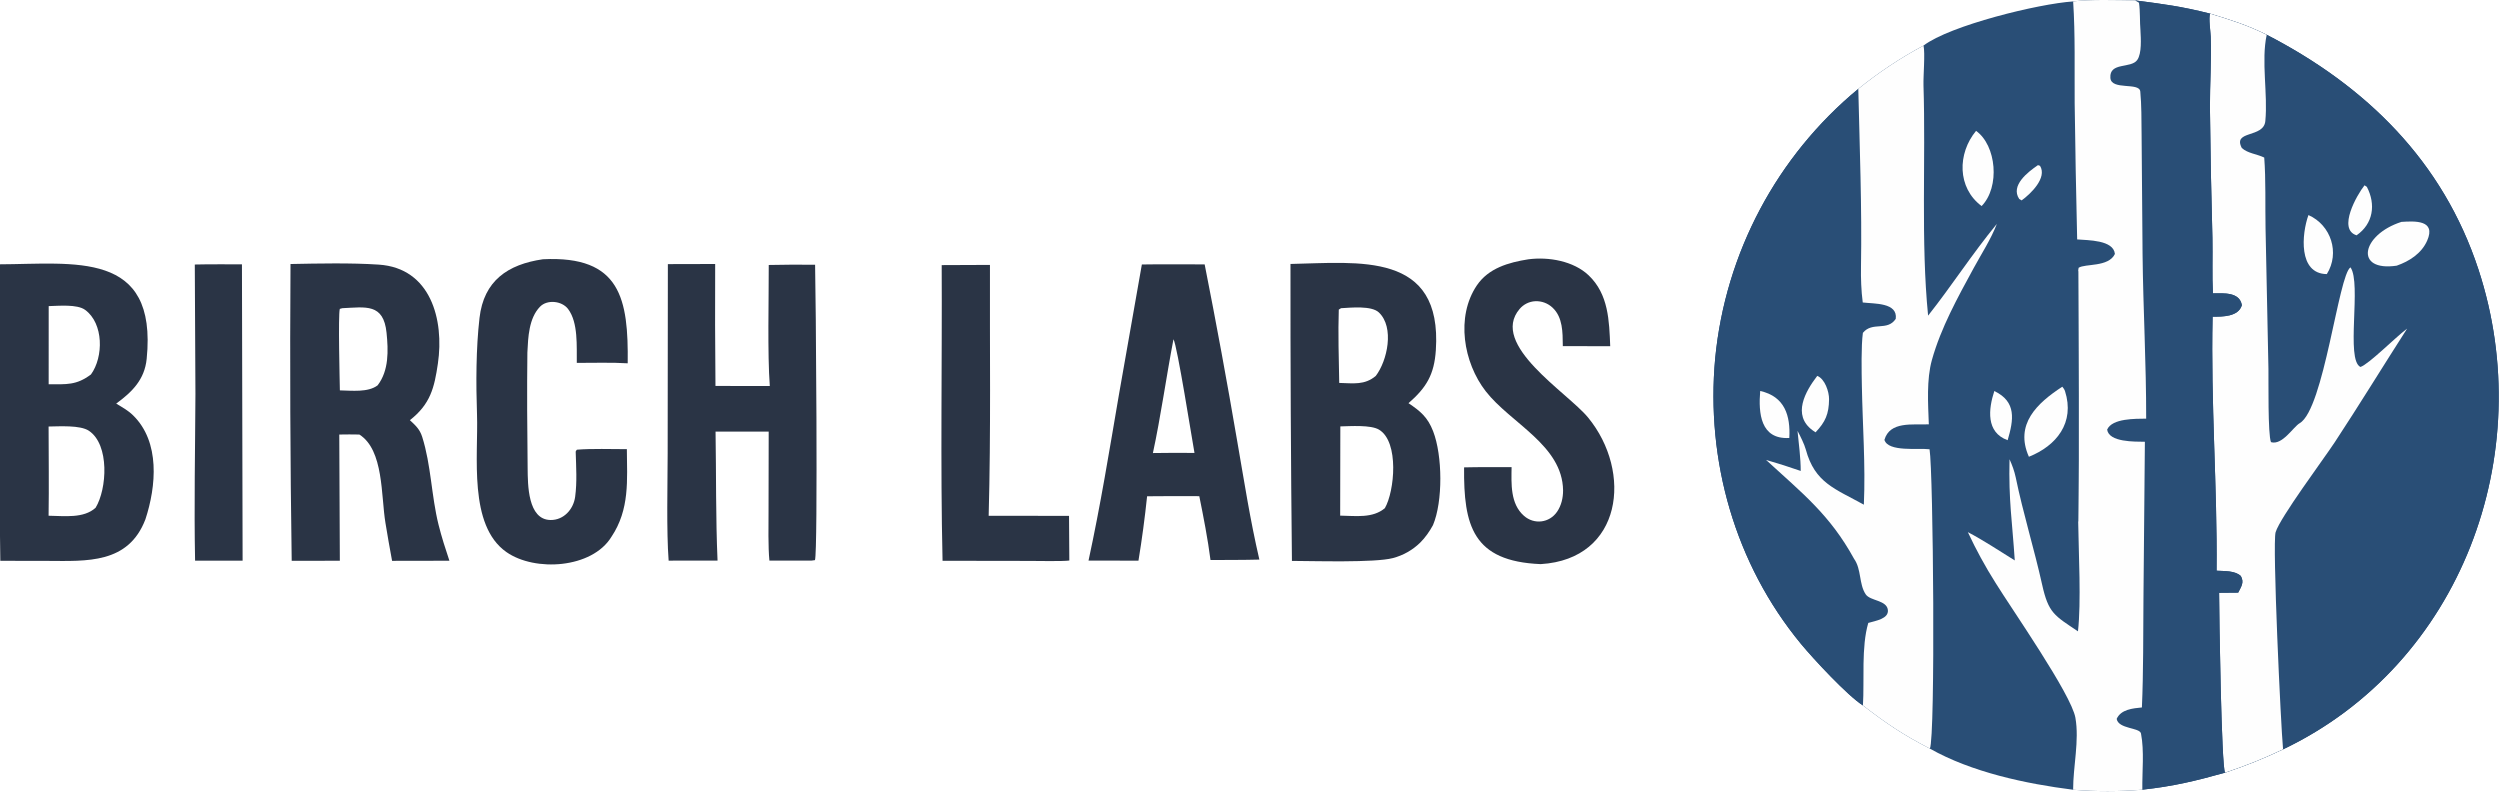
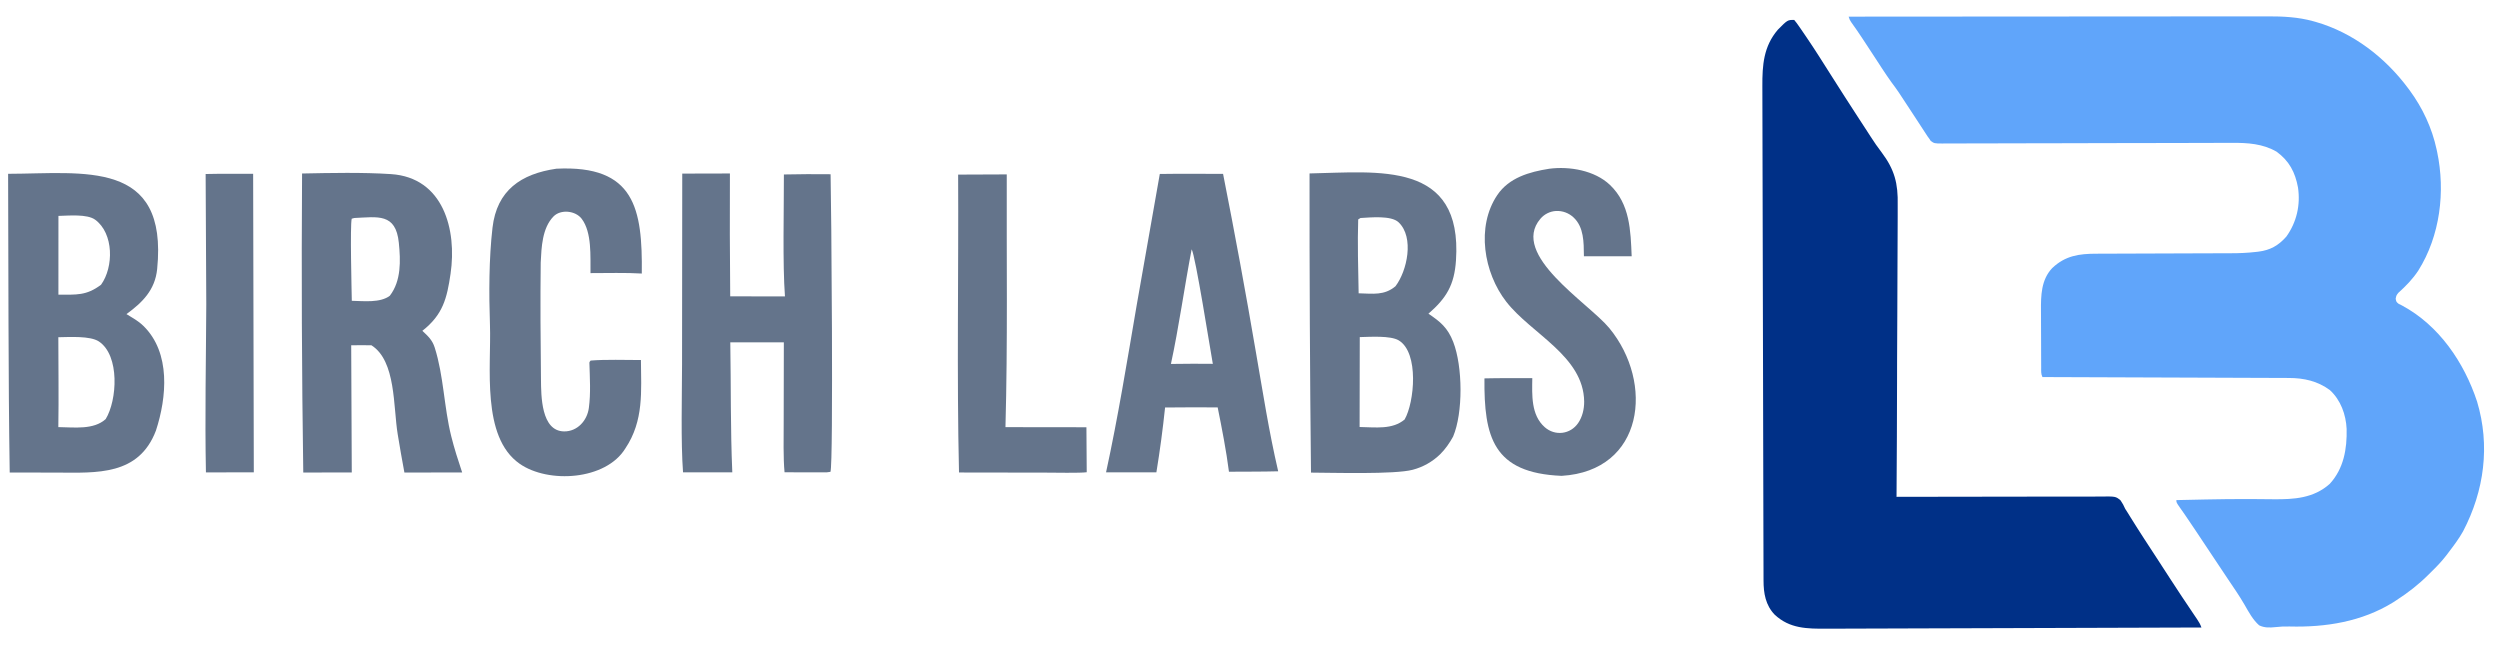
- <svg xmlns="http://www.w3.org/2000/svg" id="svg26" version="1.1" viewBox="0 0 1262.812 405.955" height="1141.749" width="3608.034">
-   <defs id="defs26" />
-   <path id="path1" d="m 1053.799,0.735 c 8.34,-1.131 23.14,-0.649 31.79,-0.535 14.87,1.936 23.8,3.079 38.45,6.778 11.16,3.458 18.51,5.687 29.09,10.857 51.03,26.344 90.43,64.843 108.7,120.618 30.91,94.352 -8.74,202.378 -100.31,246.066 -10.54,4.955 -18.6,8.201 -29.78,11.978 -15.35,4.288 -26.31,6.932 -42.44,8.729 -11.82,0.964 -23.69,0.973 -35.51,0.027 -24.24,-3.058 -52.15,-8.996 -73.51,-21.109 -13.732,-7.087 -22.133,-12.73 -34.348,-22.151 -7.869,-4.947 -25.605,-24.069 -31.875,-31.678 -33.705,-40.899 -48.823,-94.013 -43.935,-146.527 5.237,-53.966 31.64,-103.657 73.428,-138.191 10.432,-8.443 21.639,-15.88 33.47,-22.211 13.57,-10.343 59.12,-21.49 76.78,-22.651 z" fill="#294e76" />
-   <path id="path2" d="m 1124.039,6.978 c 11.16,3.458 18.51,5.687 29.09,10.857 51.03,26.344 90.43,64.843 108.7,120.618 30.91,94.352 -8.74,202.378 -100.31,246.066 -10.54,4.955 -18.6,8.201 -29.78,11.978 -1.85,-3.011 -3.02,-81.045 -3.04,-92.315 l 9.79,-0.086 c 1.57,-3.178 3.18,-5.147 1.36,-8.505 -3.04,-2.815 -8.24,-2.491 -12.45,-2.736 0.42,-43.586 -3.03,-85.439 -2.04,-130.371 4.98,0.046 13.25,0.109 15.01,-5.889 -1.16,-6.883 -9.5,-6.076 -14.85,-6.053 -0.48,-8.816 -0.06,-19.275 -0.25,-28.339 -0.62,-22.334 -1.05,-44.673 -1.28,-67.015 -0.03,-12.135 0.83,-24.229 0.4,-36.354 -0.11,-3.013 -1.13,-9.269 -0.35,-11.856 z" fill="#294e76" />
-   <path id="path3" d="m 1124.039,6.978 c 11.16,3.458 18.51,5.687 29.09,10.857 -2.93,13.479 0.65,30.366 -0.72,44.322 -0.86,8.834 -16.97,4.532 -12.05,13.804 3.11,2.784 7.57,2.997 11.49,4.884 0.87,10.943 0.45,25.12 0.68,36.435 l 1.48,71.95 c 0.1,6.062 -0.34,33.863 1.31,37.656 5.81,1.757 11.41,-7.805 14.74,-9.737 12.4,-7.174 19.94,-76.226 26.06,-79.957 5.76,8.217 -2.6,47.516 5.11,51.115 4.42,-1.523 17.71,-14.983 23.61,-19.421 l 0.32,-0.239 c -12.41,19.343 -24.43,38.984 -37.05,58.182 -5.8,8.825 -28.13,38.706 -30.42,46.274 -1.72,5.671 2.67,99.459 3.83,111.416 -10.54,4.955 -18.6,8.201 -29.78,11.978 -1.85,-3.011 -3.02,-81.045 -3.04,-92.315 l 9.79,-0.086 c 1.57,-3.178 3.18,-5.147 1.36,-8.505 -3.04,-2.815 -8.24,-2.491 -12.45,-2.736 0.42,-43.586 -3.03,-85.439 -2.04,-130.371 4.98,0.046 13.25,0.109 15.01,-5.889 -1.16,-6.883 -9.5,-6.076 -14.85,-6.053 -0.48,-8.816 -0.06,-19.275 -0.25,-28.339 -0.62,-22.334 -1.05,-44.673 -1.28,-67.015 -0.03,-12.135 0.83,-24.229 0.4,-36.354 -0.11,-3.013 -1.13,-9.269 -0.35,-11.856 z" fill="#fefefe" />
-   <path id="path4" d="m 1222.259,113.86 c 6.84,-0.428 17.9,-1.079 13.2,9.631 -2.9,6.601 -9.18,10.592 -15.65,12.84 -21.89,3.2 -18.15,-15.857 2.45,-22.471 z" fill="#fefefe" />
-   <path id="path5" d="m 1174.539,110.353 c 11.58,5.129 16.25,19.429 9.43,30.299 -14.78,-0.154 -12.89,-20.676 -9.43,-30.299 z" fill="#fefefe" />
-   <path id="path6" d="m 1203.319,95.088 1.19,0.793 c 4.7,8.973 3.3,18.944 -5.27,24.863 -9.95,-3.107 0.26,-20.887 4.08,-25.656 z" fill="#fefefe" />
-   <path id="path7" d="m 943.549,45.597 c 0.714,30.455 1.893,60.757 1.385,91.234 -0.102,6.119 0.11,12.309 0.895,18.386 6.034,0.718 18.033,-0.013 16.938,8.398 -4.344,6.552 -12.012,1.203 -16.861,7.184 -0.927,6.605 -0.655,20.075 -0.529,27.069 0.368,20.45 1.916,40.594 1.027,61.105 -14.862,-8.233 -25.142,-11.163 -29.784,-28.28 -0.736,-2.713 -2.893,-7.065 -4.255,-9.59 0.641,6.368 1.655,14.288 1.643,20.56 -5.879,-2.049 -11.812,-3.938 -17.794,-5.662 18.323,16.868 32.7,27.986 45.148,50.726 3.87,5.387 2.446,12.935 5.983,18.236 2.31,3.463 10.797,2.91 11.382,8.04 0.518,4.54 -6.358,5.559 -10.052,6.643 -3.648,12.317 -1.951,29.386 -2.744,42.347 -7.869,-4.947 -25.605,-24.069 -31.875,-31.678 -33.705,-40.899 -48.823,-94.013 -43.935,-146.527 5.237,-53.966 31.64,-103.657 73.428,-138.191 z" fill="#294e76" />
-   <path id="path8" d="m 922.483,192.882 c 3.908,1.512 6.103,8.112 6.065,11.977 -0.075,7.525 -1.869,11.667 -6.947,16.994 -0.533,-0.351 -1.057,-0.716 -1.57,-1.095 -10.499,-7.803 -3.687,-19.865 2.452,-27.876 z" fill="#fefefe" />
-   <path id="path9" d="m 893.209,200.624 c 12.64,2.821 15.576,12.693 14.935,24.119 -14.792,0.853 -15.886,-12.648 -14.935,-24.119 z" fill="#fefefe" />
-   <path id="path10" d="m 1085.589,0.2 c 14.87,1.936 23.8,3.079 38.45,6.778 -0.78,2.587 0.24,8.843 0.35,11.856 0.43,12.125 -0.43,24.219 -0.4,36.354 0.23,22.342 0.66,44.681 1.28,67.015 0.19,9.064 -0.23,19.523 0.25,28.339 5.35,-0.023 13.69,-0.83 14.85,6.053 -1.76,5.998 -10.03,5.935 -15.01,5.889 -0.99,44.932 2.46,86.785 2.04,130.371 4.21,0.245 9.41,-0.079 12.45,2.736 1.82,3.358 0.21,5.327 -1.36,8.505 l -9.79,0.086 c 0.02,11.27 1.19,89.304 3.04,92.315 -15.35,4.288 -26.31,6.932 -42.44,8.729 -0.13,-9.318 1.06,-19.803 -0.69,-28.837 -0.61,-3.124 -11.55,-2.22 -12.48,-7.49 2.18,-4.907 8.35,-5.425 12.95,-5.874 0.8,-17.935 0.65,-38.11 0.8,-56.155 l 0.73,-80.177 c -5.2,-0.093 -18.44,0.299 -19.37,-6.253 2.6,-5.858 14.6,-5.521 20.03,-5.617 0.06,-28.095 -1.55,-56.157 -1.85,-84.244 l -0.5,-61.841 c -0.09,-6.996 0,-14.858 -0.67,-21.78 -0.46,-4.919 -14.92,-0.435 -15.35,-6.996 -0.55,-8.242 10.57,-4.662 13.78,-9.176 2.41,-3.387 1.86,-11.11 1.66,-15.11 -0.4,-4.515 -0.08,-9.887 -0.76,-14.282 z" fill="#294e76" />
-   <path id="path11" d="m 1053.799,0.735 c 8.34,-1.131 23.14,-0.649 31.79,-0.535 l 1.99,1.194 c 0.68,4.395 0.36,9.767 0.76,14.282 0.2,4 0.75,11.723 -1.66,15.11 -3.21,4.514 -14.33,0.934 -13.78,9.176 0.43,6.561 14.89,2.077 15.35,6.996 0.67,6.922 0.58,14.784 0.67,21.78 l 0.5,61.841 c 0.3,28.087 1.91,56.149 1.85,84.244 -5.43,0.096 -17.43,-0.241 -20.03,5.617 0.93,6.552 14.17,6.16 19.37,6.253 l -0.73,80.177 c -0.15,18.045 0,38.22 -0.8,56.155 -4.6,0.449 -10.77,0.967 -12.95,5.874 0.93,5.27 11.87,4.366 12.48,7.49 1.75,9.034 0.56,19.519 0.69,28.837 -11.82,0.964 -23.69,0.973 -35.51,0.027 -0.02,-11.969 3.23,-25.136 1.17,-36.934 -2.09,-12.007 -32.64,-55.742 -40.98,-69.226 -5.29,-8.365 -10.03,-17.059 -14.21,-26.028 7.36,3.805 16.87,10.018 24.07,14.516 -1.3,-20.138 -3.19,-30.474 -2.69,-51.914 1.37,2.974 2.52,6.149 3.19,9.349 3.79,18.434 9.48,36.643 13.54,54.966 3.25,14.668 6.27,15.856 18.39,23.975 1.7,-15.071 0.34,-40.046 0.12,-56.176 0.47,-42.723 0.11,-86.317 0.01,-129.072 l 0.22,-1.308 c 3.35,-2.219 15.34,-0.206 18.61,-7.085 -0.75,-7.275 -13.87,-6.978 -19.37,-7.46 -0.55,-23.307 -0.98,-46.616 -1.28,-69.927 -0.13,-17.123 0.34,-35.224 -0.78,-52.194 z" fill="#fefefe" />
-   <path id="path12" d="m 977.019,23.386 c 0.88,3.797 -0.16,15.656 -0.02,20.35 1.21,38.317 -1.39,80.347 2.37,118.232 12.17,-15.38 22.4,-31.401 35.29,-47.096 -3,7.823 -7.92,15.381 -11.94,22.766 -8.16,15.013 -16.75,30.482 -21.38,47.011 -2.84,10.163 -1.97,22.61 -1.6,33.094 -8.38,0.332 -20.018,-1.677 -22.787,7.979 1.956,6.32 17.297,4.104 23.167,4.813 1.92,11.731 3.06,147.723 0.16,153.609 -13.732,-7.087 -22.133,-12.73 -34.348,-22.151 0.793,-12.961 -0.904,-30.03 2.744,-42.347 3.694,-1.084 10.57,-2.103 10.052,-6.643 -0.585,-5.13 -9.072,-4.577 -11.382,-8.04 -3.537,-5.301 -2.113,-12.849 -5.983,-18.236 -12.448,-22.74 -26.825,-33.858 -45.148,-50.726 5.982,1.724 11.915,3.613 17.794,5.662 0.012,-6.272 -1.002,-14.192 -1.643,-20.56 1.362,2.525 3.519,6.877 4.255,9.59 4.642,17.117 14.922,20.047 29.784,28.28 0.889,-20.511 -0.659,-40.655 -1.027,-61.105 -0.126,-6.994 -0.398,-20.464 0.529,-27.069 4.849,-5.981 12.517,-0.632 16.861,-7.184 1.095,-8.411 -10.904,-7.68 -16.938,-8.398 -0.785,-6.077 -0.997,-12.267 -0.895,-18.386 0.508,-30.477 -0.671,-60.779 -1.385,-91.234 10.432,-8.443 21.639,-15.88 33.47,-22.211 z" fill="#fefefe" />
-   <path id="path13" d="m 1056.399,138.709 c 0.1,42.755 0.46,86.349 -0.01,129.072 -0.04,-0.127 -0.07,-0.254 -0.1,-0.38 -2.41,-8.467 -1.81,-120.783 0.11,-128.692 z" fill="#294e76" />
-   <path id="path14" d="m 1048.239,198.436 c 0.53,0.601 1.14,1.512 1.38,2.265 5.17,16.172 -4.36,28.031 -18.53,33.686 -7.42,-16.657 4.18,-27.503 17.15,-35.951 z" fill="#fefefe" />
-   <path id="path15" d="m 1003.979,67.151 c 10.44,7.45 12.41,28.777 2.85,38.593 -12.62,-9.41 -12.43,-27.017 -2.85,-38.593 z" fill="#fefefe" />
-   <path id="path16" d="m 1013.349,200.655 c 11.48,5.515 9.92,14.763 6.84,25.23 -11.23,-4.023 -9.87,-15.969 -6.84,-25.23 z" fill="#fefefe" />
-   <path id="path17" d="m 1035.739,84.737 1.06,0.354 c 3.8,6.134 -4.81,14.416 -9.44,17.74 l -1.23,-0.722 c -4.62,-6.918 4.48,-13.867 9.61,-17.372 z" fill="#fefefe" />
-   <path id="path18" d="m -10.667,135.635 c 38.618,-0.111 81.527,-7.55 75.915,48.491 -1.073,10.71 -7.508,17.03 -15.636,22.964 3.1,1.914 5.99,3.438 8.634,6.021 14.008,13.684 11.908,36.402 6.361,53.351 -8.751,22.938 -30.078,21.452 -50.335,21.352 l -24.127,-0.04 c -0.77,-50.131 -0.594,-101.883 -0.813,-152.139 z m 25.578,129.008 c 8.248,0.118 17.98,1.468 24.116,-4.08 5.87,-9.576 7.277,-32.386 -3.456,-39.533 -4.437,-2.955 -15.11,-2.236 -20.659,-2.165 0.014,15.066 0.241,30.764 -0.002,45.778 z m 0.038,-67.446 c 9.171,-0.034 14.188,0.596 21.713,-5.058 6.495,-8.98 6.548,-26.176 -3.031,-33.148 -4.065,-2.959 -13.516,-2.04 -18.667,-1.914 z" fill="#2a3445" />
-   <path id="path19" d="m 652.181,135.447 c 35,-0.682 78.014,-6.675 74.585,44.308 -0.837,12.453 -4.812,19.121 -14.029,27.132 6.073,4.091 9.818,7.139 12.635,14.399 4.851,12.503 5.051,36.086 -0.066,48.177 -1.695,3.142 -4.033,6.505 -6.581,8.995 -3.905,3.814 -8.736,6.544 -14.018,7.919 -9.172,2.448 -40.84,1.485 -51.785,1.445 -0.549,-50.79 -0.796,-101.582 -0.741,-152.375 z m 25.498,129.145 c 8.166,0.139 16.67,1.418 22.923,-3.817 5.002,-8.631 7.453,-34.05 -2.994,-40.305 -4.236,-2.536 -14.762,-1.776 -19.846,-1.666 z m -0.49,-68.096 c 7.333,0.185 13.026,1.2 18.747,-3.582 5.95,-7.756 9.697,-24.96 1.58,-32.603 -3.779,-3.558 -14.317,-2.443 -19.401,-2.161 l -1.151,0.725 c -0.398,11.407 0.003,26.042 0.225,37.621 z" fill="#2a3445" />
-   <path id="path20" d="m 139.05,135.48 c 14.643,-0.289 30.781,-0.645 45.274,0.304 26.763,1.753 33.645,28.398 30.357,50.757 -1.825,12.405 -3.801,20.776 -14.37,29.066 2.896,2.704 5.069,4.645 6.305,8.545 4.602,14.52 4.7,30.275 8.394,45.087 1.596,6.4 3.5,12.279 5.578,18.499 l -29.417,0.052 c -1.206,-6.461 -2.338,-12.935 -3.396,-19.422 -2.342,-13.996 -0.799,-37.415 -13.389,-45.391 -3.186,-0.133 -7.067,-0.013 -10.31,-10e-4 l 0.289,64.764 -24.703,0.041 c -0.749,-50.763 -0.953,-101.533 -0.612,-152.301 z m 25.331,64.838 c 6.086,0.115 14.481,1.147 19.374,-2.585 5.849,-7.632 5.496,-17.883 4.578,-26.977 -1.539,-15.258 -10.78,-13.127 -22.691,-12.612 l -1.303,0.355 c -0.887,3.505 -0.041,36.537 0.042,41.819 z" fill="#2a3445" />
-   <path id="path21" d="m 332.687,135.527 24.276,-0.059 c -0.101,20.861 -0.051,41.722 0.152,62.582 l 27.883,0.019 c -1.24,-16.557 -0.5,-44.655 -0.544,-62.097 7.928,-0.173 15.858,-0.213 23.787,-0.119 0.343,12.088 1.521,147.594 -0.074,151.575 l -1.893,0.257 -21.485,-0.027 c -0.698,-7.217 -0.447,-17.917 -0.439,-25.376 l 0.079,-40.811 -27.271,0.009 c 0.369,22.109 0.06,44.087 1.021,66.186 l -25.093,0.021 c -1.161,-15.474 -0.529,-39.032 -0.502,-54.998 z" fill="#2a3445" />
-   <path id="path22" d="m 575.915,135.717 c 10.618,-0.179 21.58,-0.044 32.226,-0.045 5.983,30.245 11.567,60.567 16.748,90.958 3.676,21.046 6.464,39.563 11.323,60.52 -8.186,0.223 -16.854,0.161 -25.075,0.222 -1.346,-10.603 -3.635,-22.309 -5.748,-32.766 -8.928,-0.06 -17.856,-0.043 -26.784,0.051 -1.156,11.051 -2.633,22.066 -4.43,33.032 l -25.634,-0.011 c 6.147,-28.328 10.693,-56.434 15.58,-84.988 z m 5.667,96.759 11.251,-0.104 10.086,0.05 c -1.238,-6.772 -8.897,-55.387 -10.782,-58.337 -3.614,18.801 -6.61,40.237 -10.555,58.391 z" fill="#2a3445" />
-   <path id="path23" d="m 268.571,133.037 c 39.984,-1.979 43.893,20.432 43.51,53.392 -7.588,-0.492 -18.269,-0.216 -26.126,-0.217 -0.117,-8.452 0.803,-20.698 -4.487,-27.673 -3.151,-4.154 -10.691,-4.984 -14.402,-1.14 -5.726,5.931 -6.082,15.63 -6.466,23.449 -0.237,19.843 -0.1,39.655 0.131,59.492 0.092,8.314 0.022,26.375 11.79,26.496 6.739,0.069 11.721,-5.48 12.592,-11.906 1.024,-7.552 0.5,-15.385 0.278,-23.048 0.072,-0.577 0.197,-0.525 0.64,-1.126 7.294,-0.619 18.063,-0.287 25.615,-0.274 0.107,15.801 1.546,30.874 -7.937,45.016 -9.91,16.197 -39.212,18.047 -53.866,7.793 -19.633,-13.738 -14.362,-49.527 -15.09,-70.598 -0.553,-16.008 -0.527,-33.9 1.29,-49.603 2.203,-19.039 14.485,-27.421 32.528,-30.053 z" fill="#2a3445" />
-   <path id="path24" d="m 774.229,133.062 c 10.394,-1.361 23.19,0.848 30.964,8.236 10.205,9.699 10.53,23.317 11.056,36.345 l -24.328,-0.022 -0.002,-0.41 c -0.073,-6.694 0.01,-14.369 -5.216,-19.301 -2.406,-2.294 -5.646,-3.503 -8.966,-3.346 -3.09,0.173 -5.973,1.609 -7.974,3.971 -15.65,18.371 24.564,42.878 35.113,55.707 22.946,27.906 17.673,72.695 -24.284,75.23 -34.981,-1.41 -39.591,-19.86 -39.328,-49.642 7.93,-0.197 16.399,-0.104 24.372,-0.139 -0.118,8.566 -0.718,18.773 6.336,24.991 5.27,4.644 13.077,3.666 17.027,-2.111 2.156,-3.153 3.08,-7.118 3.058,-10.934 -0.305,-23.194 -26.939,-34.458 -39.696,-50.874 -11.414,-14.688 -15.436,-38.176 -4.56,-54.304 5.981,-8.869 16.338,-11.802 26.428,-13.397 z" fill="#2a3445" />
-   <path id="path25" d="m 473.202,136.038 24.761,-0.101 c -0.135,43.168 0.516,85.525 -0.658,128.729 l 41.238,0.05 0.153,22.913 c -3.437,0.478 -16.435,0.205 -20.741,0.2 l -44.31,-0.068 c -1.157,-49.229 -0.184,-102.029 -0.443,-151.723 z" fill="#2a3445" />
-   <path id="path26" d="m 89.936,135.739 c 7.86,-0.192 16.293,-0.081 24.196,-0.111 l 0.338,152.064 -24.386,0.01 c -0.566,-28.606 0.051,-57.037 0.179,-85.613 z" fill="#2a3445" />
+ <svg xmlns="http://www.w3.org/2000/svg" viewBox="-14.80 47.15 1273.31 328.00" width="1273" height="328">
+   <g>
+     <path id="path18" d="m -10.667,135.635 c 38.618,-0.111 81.527,-7.55 75.915,48.491 -1.073,10.71 -7.508,17.03 -15.636,22.964 3.1,1.914 5.99,3.438 8.634,6.021 14.008,13.684 11.908,36.402 6.361,53.351 -8.751,22.938 -30.078,21.452 -50.335,21.352 l -24.127,-0.04 c -0.77,-50.131 -0.594,-101.883 -0.813,-152.139 z m 25.578,129.008 c 8.248,0.118 17.98,1.468 24.116,-4.08 5.87,-9.576 7.277,-32.386 -3.456,-39.533 -4.437,-2.955 -15.11,-2.236 -20.659,-2.165 0.014,15.066 0.241,30.764 -0.002,45.778 z m 0.038,-67.446 c 9.171,-0.034 14.188,0.596 21.713,-5.058 6.495,-8.98 6.548,-26.176 -3.031,-33.148 -4.065,-2.959 -13.516,-2.04 -18.667,-1.914 z" fill="#64748B" />
+     <path id="path19" d="m 652.181,135.447 c 35,-0.682 78.014,-6.675 74.585,44.308 -0.837,12.453 -4.812,19.121 -14.029,27.132 6.073,4.091 9.818,7.139 12.635,14.399 4.851,12.503 5.051,36.086 -0.066,48.177 -1.695,3.142 -4.033,6.505 -6.581,8.995 -3.905,3.814 -8.736,6.544 -14.018,7.919 -9.172,2.448 -40.84,1.485 -51.785,1.445 -0.549,-50.79 -0.796,-101.582 -0.741,-152.375 z m 25.498,129.145 c 8.166,0.139 16.67,1.418 22.923,-3.817 5.002,-8.631 7.453,-34.05 -2.994,-40.305 -4.236,-2.536 -14.762,-1.776 -19.846,-1.666 z m -0.49,-68.096 c 7.333,0.185 13.026,1.2 18.747,-3.582 5.95,-7.756 9.697,-24.96 1.58,-32.603 -3.779,-3.558 -14.317,-2.443 -19.401,-2.161 l -1.151,0.725 c -0.398,11.407 0.003,26.042 0.225,37.621 z" fill="#64748B" />
+     <path id="path20" d="m 139.05,135.48 c 14.643,-0.289 30.781,-0.645 45.274,0.304 26.763,1.753 33.645,28.398 30.357,50.757 -1.825,12.405 -3.801,20.776 -14.37,29.066 2.896,2.704 5.069,4.645 6.305,8.545 4.602,14.52 4.7,30.275 8.394,45.087 1.596,6.4 3.5,12.279 5.578,18.499 l -29.417,0.052 c -1.206,-6.461 -2.338,-12.935 -3.396,-19.422 -2.342,-13.996 -0.799,-37.415 -13.389,-45.391 -3.186,-0.133 -7.067,-0.013 -10.31,-10e-4 l 0.289,64.764 -24.703,0.041 c -0.749,-50.763 -0.953,-101.533 -0.612,-152.301 z m 25.331,64.838 c 6.086,0.115 14.481,1.147 19.374,-2.585 5.849,-7.632 5.496,-17.883 4.578,-26.977 -1.539,-15.258 -10.78,-13.127 -22.691,-12.612 l -1.303,0.355 c -0.887,3.505 -0.041,36.537 0.042,41.819 z" fill="#64748B" />
+     <path id="path21" d="m 332.687,135.527 24.276,-0.059 c -0.101,20.861 -0.051,41.722 0.152,62.582 l 27.883,0.019 c -1.24,-16.557 -0.5,-44.655 -0.544,-62.097 7.928,-0.173 15.858,-0.213 23.787,-0.119 0.343,12.088 1.521,147.594 -0.074,151.575 l -1.893,0.257 -21.485,-0.027 c -0.698,-7.217 -0.447,-17.917 -0.439,-25.376 l 0.079,-40.811 -27.271,0.009 c 0.369,22.109 0.06,44.087 1.021,66.186 l -25.093,0.021 c -1.161,-15.474 -0.529,-39.032 -0.502,-54.998 z" fill="#64748B" />
+     <path id="path22" d="m 575.915,135.717 c 10.618,-0.179 21.58,-0.044 32.226,-0.045 5.983,30.245 11.567,60.567 16.748,90.958 3.676,21.046 6.464,39.563 11.323,60.52 -8.186,0.223 -16.854,0.161 -25.075,0.222 -1.346,-10.603 -3.635,-22.309 -5.748,-32.766 -8.928,-0.06 -17.856,-0.043 -26.784,0.051 -1.156,11.051 -2.633,22.066 -4.43,33.032 l -25.634,-0.011 c 6.147,-28.328 10.693,-56.434 15.58,-84.988 z m 5.667,96.759 11.251,-0.104 10.086,0.05 c -1.238,-6.772 -8.897,-55.387 -10.782,-58.337 -3.614,18.801 -6.61,40.237 -10.555,58.391 z" fill="#64748B" />
+     <path id="path23" d="m 268.571,133.037 c 39.984,-1.979 43.893,20.432 43.51,53.392 -7.588,-0.492 -18.269,-0.216 -26.126,-0.217 -0.117,-8.452 0.803,-20.698 -4.487,-27.673 -3.151,-4.154 -10.691,-4.984 -14.402,-1.14 -5.726,5.931 -6.082,15.63 -6.466,23.449 -0.237,19.843 -0.1,39.655 0.131,59.492 0.092,8.314 0.022,26.375 11.79,26.496 6.739,0.069 11.721,-5.48 12.592,-11.906 1.024,-7.552 0.5,-15.385 0.278,-23.048 0.072,-0.577 0.197,-0.525 0.64,-1.126 7.294,-0.619 18.063,-0.287 25.615,-0.274 0.107,15.801 1.546,30.874 -7.937,45.016 -9.91,16.197 -39.212,18.047 -53.866,7.793 -19.633,-13.738 -14.362,-49.527 -15.09,-70.598 -0.553,-16.008 -0.527,-33.9 1.29,-49.603 2.203,-19.039 14.485,-27.421 32.528,-30.053 z" fill="#64748B" />
+     <path id="path24" d="m 774.229,133.062 c 10.394,-1.361 23.19,0.848 30.964,8.236 10.205,9.699 10.53,23.317 11.056,36.345 l -24.328,-0.022 -0.002,-0.41 c -0.073,-6.694 0.01,-14.369 -5.216,-19.301 -2.406,-2.294 -5.646,-3.503 -8.966,-3.346 -3.09,0.173 -5.973,1.609 -7.974,3.971 -15.65,18.371 24.564,42.878 35.113,55.707 22.946,27.906 17.673,72.695 -24.284,75.23 -34.981,-1.41 -39.591,-19.86 -39.328,-49.642 7.93,-0.197 16.399,-0.104 24.372,-0.139 -0.118,8.566 -0.718,18.773 6.336,24.991 5.27,4.644 13.077,3.666 17.027,-2.111 2.156,-3.153 3.08,-7.118 3.058,-10.934 -0.305,-23.194 -26.939,-34.458 -39.696,-50.874 -11.414,-14.688 -15.436,-38.176 -4.56,-54.304 5.981,-8.869 16.338,-11.802 26.428,-13.397 z" fill="#64748B" />
+     <path id="path25" d="m 473.202,136.038 24.761,-0.101 c -0.135,43.168 0.516,85.525 -0.658,128.729 l 41.238,0.05 0.153,22.913 c -3.437,0.478 -16.435,0.205 -20.741,0.2 l -44.31,-0.068 c -1.157,-49.229 -0.184,-102.029 -0.443,-151.723 z" fill="#64748B" />
+     <path id="path26" d="m 89.936,135.739 c 7.86,-0.192 16.293,-0.081 24.196,-0.111 l 0.338,152.064 -24.386,0.01 c -0.566,-28.606 0.051,-57.037 0.179,-85.613 z" fill="#64748B" />
+   </g>
+   <g transform="translate(878.50 51.15) scale(0.55459)">
+     <path d="M0 0 C50.668 -0.046 101.337 -0.081 152.005 -0.102 C157.991 -0.105 163.978 -0.107 169.965 -0.11 C171.156 -0.11 172.348 -0.111 173.576 -0.111 C192.854 -0.12 212.132 -0.136 231.411 -0.154 C251.203 -0.173 270.995 -0.184 290.787 -0.188 C302.993 -0.191 315.198 -0.2 327.404 -0.216 C335.782 -0.226 344.16 -0.23 352.538 -0.227 C357.367 -0.226 362.195 -0.228 367.023 -0.238 C371.455 -0.248 375.886 -0.249 380.318 -0.242 C381.91 -0.241 383.503 -0.243 385.095 -0.25 C398.944 -0.302 412.959 0.409 426.375 4.125 C427.153 4.337 427.93 4.548 428.731 4.767 C463.219 14.61 492.811 37.442 514 66 C514.426 66.571 514.851 67.141 515.29 67.729 C527.157 83.884 535.808 102.396 540 122 C540.077 122.357 540.077 122.357 540.467 124.161 C548.165 160.627 543.237 201.277 523.169 233.227 C518.051 240.991 511.771 247.428 504.871 253.613 C503 256 503 256 502.398 259.09 C503 262 503 262 505.168 263.766 C506.164 264.255 507.161 264.745 508.188 265.25 C542.205 283.497 565.274 317.532 577.152 353.488 C589.301 393.968 583.779 435.409 564.32 472.648 C560.477 479.497 555.762 485.771 551 492 C550.627 492.495 550.627 492.495 548.738 495 C544.536 500.416 539.929 505.248 535 510 C534.196 510.806 533.391 511.611 532.562 512.441 C523.417 521.572 513.825 528.997 503 536 C502.002 536.65 501.005 537.299 499.977 537.969 C471.232 555.683 438.186 560.938 404.941 560.074 C400.573 559.966 396.425 560.109 392.09 560.645 C386.729 561.176 381.944 561.404 377 559 C371.176 553.848 367.482 546.84 363.644 540.169 C358.955 532.059 353.643 524.362 348.4 516.603 C345.669 512.551 342.966 508.48 340.262 504.41 C339.219 502.843 338.177 501.276 337.134 499.709 C336.62 498.937 336.106 498.164 335.577 497.369 C332.409 492.611 329.238 487.855 326.066 483.1 C323.401 479.105 320.741 475.106 318.085 471.105 C315.075 466.568 312.045 462.05 308.934 457.582 C308.424 456.849 307.914 456.115 307.389 455.36 C306.398 453.937 305.402 452.518 304.402 451.101 C301 446.22 301 446.22 301 444 C308.708 443.823 316.416 443.659 324.125 443.5 C324.711 443.488 324.711 443.488 327.679 443.425 C341.46 443.141 355.232 442.96 369.016 443.039 C370.227 443.045 371.438 443.051 372.686 443.057 C378.512 443.088 384.338 443.137 390.165 443.213 C409.025 443.389 427.06 442.33 441.875 429.062 C454.724 415.015 457.8 396.953 457.352 378.594 C456.737 365.434 451.907 352.058 442 343 C430.768 334.641 418.047 331.857 404.319 331.842 C403.35 331.837 402.381 331.832 401.383 331.827 C398.14 331.811 394.898 331.803 391.655 331.795 C389.329 331.785 387.003 331.775 384.677 331.765 C378.363 331.738 372.05 331.717 365.736 331.697 C359.806 331.677 353.877 331.653 347.947 331.629 C336.204 331.581 324.46 331.538 312.717 331.497 C301.312 331.458 289.906 331.417 278.5 331.372 C277.797 331.37 277.094 331.367 276.369 331.364 C272.84 331.35 269.312 331.337 265.783 331.323 C236.522 331.209 207.261 331.102 178 331 C176.536 328.071 176.856 325.473 176.839 322.202 C176.834 321.503 176.829 320.803 176.824 320.082 C176.809 317.758 176.802 315.434 176.797 313.109 C176.791 311.487 176.785 309.864 176.78 308.241 C176.769 304.828 176.763 301.415 176.76 298.002 C176.754 293.665 176.73 289.328 176.702 284.991 C176.683 281.632 176.678 278.272 176.676 274.912 C176.673 273.316 176.666 271.72 176.652 270.124 C176.544 256.076 176.79 241.665 186.973 230.918 C198.978 219.505 211.704 217.699 227.705 217.713 C229.176 217.707 230.648 217.7 232.119 217.692 C235.273 217.677 238.427 217.669 241.582 217.664 C246.586 217.658 251.59 217.636 256.594 217.612 C267.229 217.563 277.865 217.531 288.5 217.5 C299.958 217.467 311.416 217.431 322.874 217.376 C327.831 217.353 332.787 217.339 337.744 217.332 C340.853 217.326 343.961 217.312 347.069 217.296 C348.49 217.29 349.912 217.288 351.334 217.289 C358.997 217.294 366.535 216.958 374.144 216.08 C374.848 215.999 375.553 215.918 376.279 215.834 C387.252 214.457 394.638 210.289 402 202 C411.449 188.803 415.07 173.071 412.7 156.958 C410.111 142.964 404.692 132.525 393 124 C380.246 116.635 366.486 115.832 352.087 115.907 C350.914 115.909 349.741 115.911 348.533 115.913 C345.3 115.919 342.068 115.93 338.835 115.943 C335.34 115.955 331.845 115.962 328.35 115.969 C322.302 115.982 316.253 115.998 310.205 116.017 C300.646 116.045 291.088 116.061 281.53 116.076 C278.257 116.081 274.984 116.086 271.712 116.091 C270.894 116.093 270.076 116.094 269.234 116.095 C259.939 116.11 250.643 116.127 241.348 116.144 C240.924 116.145 240.924 116.145 238.775 116.149 C224.992 116.176 211.208 116.214 197.425 116.254 C183.268 116.296 169.111 116.323 154.954 116.336 C146.223 116.344 137.493 116.365 128.762 116.402 C122.786 116.427 116.81 116.436 110.834 116.434 C107.384 116.434 103.935 116.44 100.485 116.463 C96.749 116.485 93.014 116.483 89.278 116.474 C88.731 116.48 88.731 116.48 85.96 116.512 C78.629 116.458 78.629 116.458 75.391 114.1 C74.932 113.407 74.473 112.714 74 112 C73.496 111.314 72.991 110.629 72.472 109.923 C71.99 109.183 71.508 108.443 71.011 107.681 C70.456 106.836 69.902 105.991 69.331 105.12 C68.742 104.213 68.153 103.306 67.547 102.371 C66.928 101.426 66.309 100.481 65.671 99.508 C63.693 96.487 61.721 93.463 59.75 90.438 C45.165 68.084 45.165 68.084 39.173 60.04 C33.326 51.862 27.944 43.347 22.438 34.938 C20.496 31.975 18.553 29.013 16.609 26.052 C15.408 24.222 14.208 22.391 13.009 20.559 C9.579 15.331 6.048 10.195 2.392 5.121 C1 3 1 3 0 0 Z " fill="#60A5FA" transform="translate(87,8)" />
+     <path d="M0 0 C1.668 1.986 3.114 3.924 4.562 6.062 C4.783 6.38 4.783 6.38 5.897 7.986 C7.277 9.983 8.64 11.99 10 14 C10.401 14.588 10.803 15.175 11.216 15.781 C19.098 27.332 26.518 39.188 34 51 C42.363 64.189 50.779 77.339 59.314 90.417 C61.061 93.093 62.806 95.771 64.551 98.449 C65.125 99.328 65.699 100.207 66.291 101.113 C67.533 103.023 68.769 104.939 69.995 106.86 C73.289 111.993 76.681 116.957 80.405 121.788 C92.174 137.502 95.508 150.182 95.058 170.042 C94.995 173.656 95.034 177.27 95.059 180.884 C95.089 187.113 95.058 193.339 94.983 199.567 C94.874 208.571 94.862 217.574 94.871 226.578 C94.884 241.195 94.821 255.81 94.71 270.426 C94.602 284.605 94.53 298.784 94.507 312.963 C94.505 313.841 94.504 314.718 94.502 315.622 C94.495 320.024 94.488 324.426 94.482 328.829 C94.431 365.22 94.256 401.61 94 438 C94.52 437.998 94.52 437.998 97.151 437.988 C122.448 437.891 147.744 437.852 173.041 437.873 C185.275 437.882 197.508 437.872 209.741 437.818 C220.403 437.772 231.065 437.76 241.728 437.79 C247.374 437.805 253.019 437.802 258.665 437.758 C263.98 437.716 269.294 437.721 274.609 437.763 C276.559 437.769 278.509 437.759 280.458 437.731 C295.197 437.528 295.197 437.528 299.661 441.172 C301.48 443.723 302.76 446.131 304 449 C304.806 450.307 305.629 451.604 306.484 452.879 C307.242 454.105 307.997 455.333 308.75 456.562 C317.082 470.017 325.794 483.229 334.445 496.479 C338.209 502.246 341.956 508.024 345.688 513.812 C352.313 524.08 359.106 534.237 365.945 544.363 C366.408 545.051 366.871 545.738 367.347 546.447 C368.218 547.739 369.091 549.03 369.967 550.319 C371.684 552.873 373.021 555.063 374 558 C328.742 558.151 283.483 558.296 238.225 558.433 C232.879 558.45 227.533 558.466 222.187 558.482 C221.123 558.485 220.059 558.489 218.962 558.492 C201.741 558.545 184.52 558.601 167.298 558.659 C149.622 558.718 131.945 558.773 114.268 558.825 C103.365 558.857 92.461 558.892 81.558 558.931 C74.076 558.957 66.595 558.98 59.113 559 C54.799 559.011 50.486 559.024 46.173 559.042 C42.216 559.058 38.26 559.069 34.304 559.077 C32.88 559.08 31.456 559.086 30.031 559.093 C11.92 559.183 -4.086 559.131 -17.902 546.223 C-26.293 537.548 -28.151 526.508 -28.144 514.817 C-28.148 514.006 -28.151 513.194 -28.155 512.357 C-28.165 509.632 -28.168 506.907 -28.172 504.181 C-28.178 502.21 -28.184 500.238 -28.191 498.266 C-28.208 492.843 -28.22 487.421 -28.23 481.998 C-28.242 476.151 -28.26 470.304 -28.277 464.458 C-28.309 453 -28.336 441.542 -28.361 430.084 C-28.381 420.77 -28.402 411.456 -28.425 402.142 C-28.431 399.46 -28.438 396.779 -28.444 394.097 C-28.446 393.431 -28.448 392.764 -28.449 392.077 C-28.495 373.325 -28.538 354.572 -28.577 335.819 C-28.578 335.112 -28.58 334.405 -28.581 333.677 C-28.589 330.093 -28.596 326.509 -28.604 322.926 C-28.605 322.214 -28.607 321.502 -28.608 320.769 C-28.611 319.33 -28.614 317.89 -28.617 316.451 C-28.663 294.068 -28.718 271.685 -28.779 249.302 C-28.847 224.15 -28.908 198.998 -28.96 173.846 C-28.965 171.162 -28.971 168.479 -28.977 165.795 C-28.978 165.134 -28.979 164.473 -28.981 163.793 C-29.001 153.828 -29.028 143.864 -29.057 133.9 C-29.09 122.561 -29.116 111.222 -29.133 99.883 C-29.142 94.099 -29.154 88.316 -29.174 82.532 C-29.194 77.232 -29.203 71.933 -29.206 66.633 C-29.208 64.721 -29.214 62.808 -29.223 60.896 C-29.318 41.501 -28.136 24.349 -15 9 C-6.081 0 -6.081 0 0 0 Z " fill="#003087" transform="translate(37,11)" />
+   </g>
</svg>
